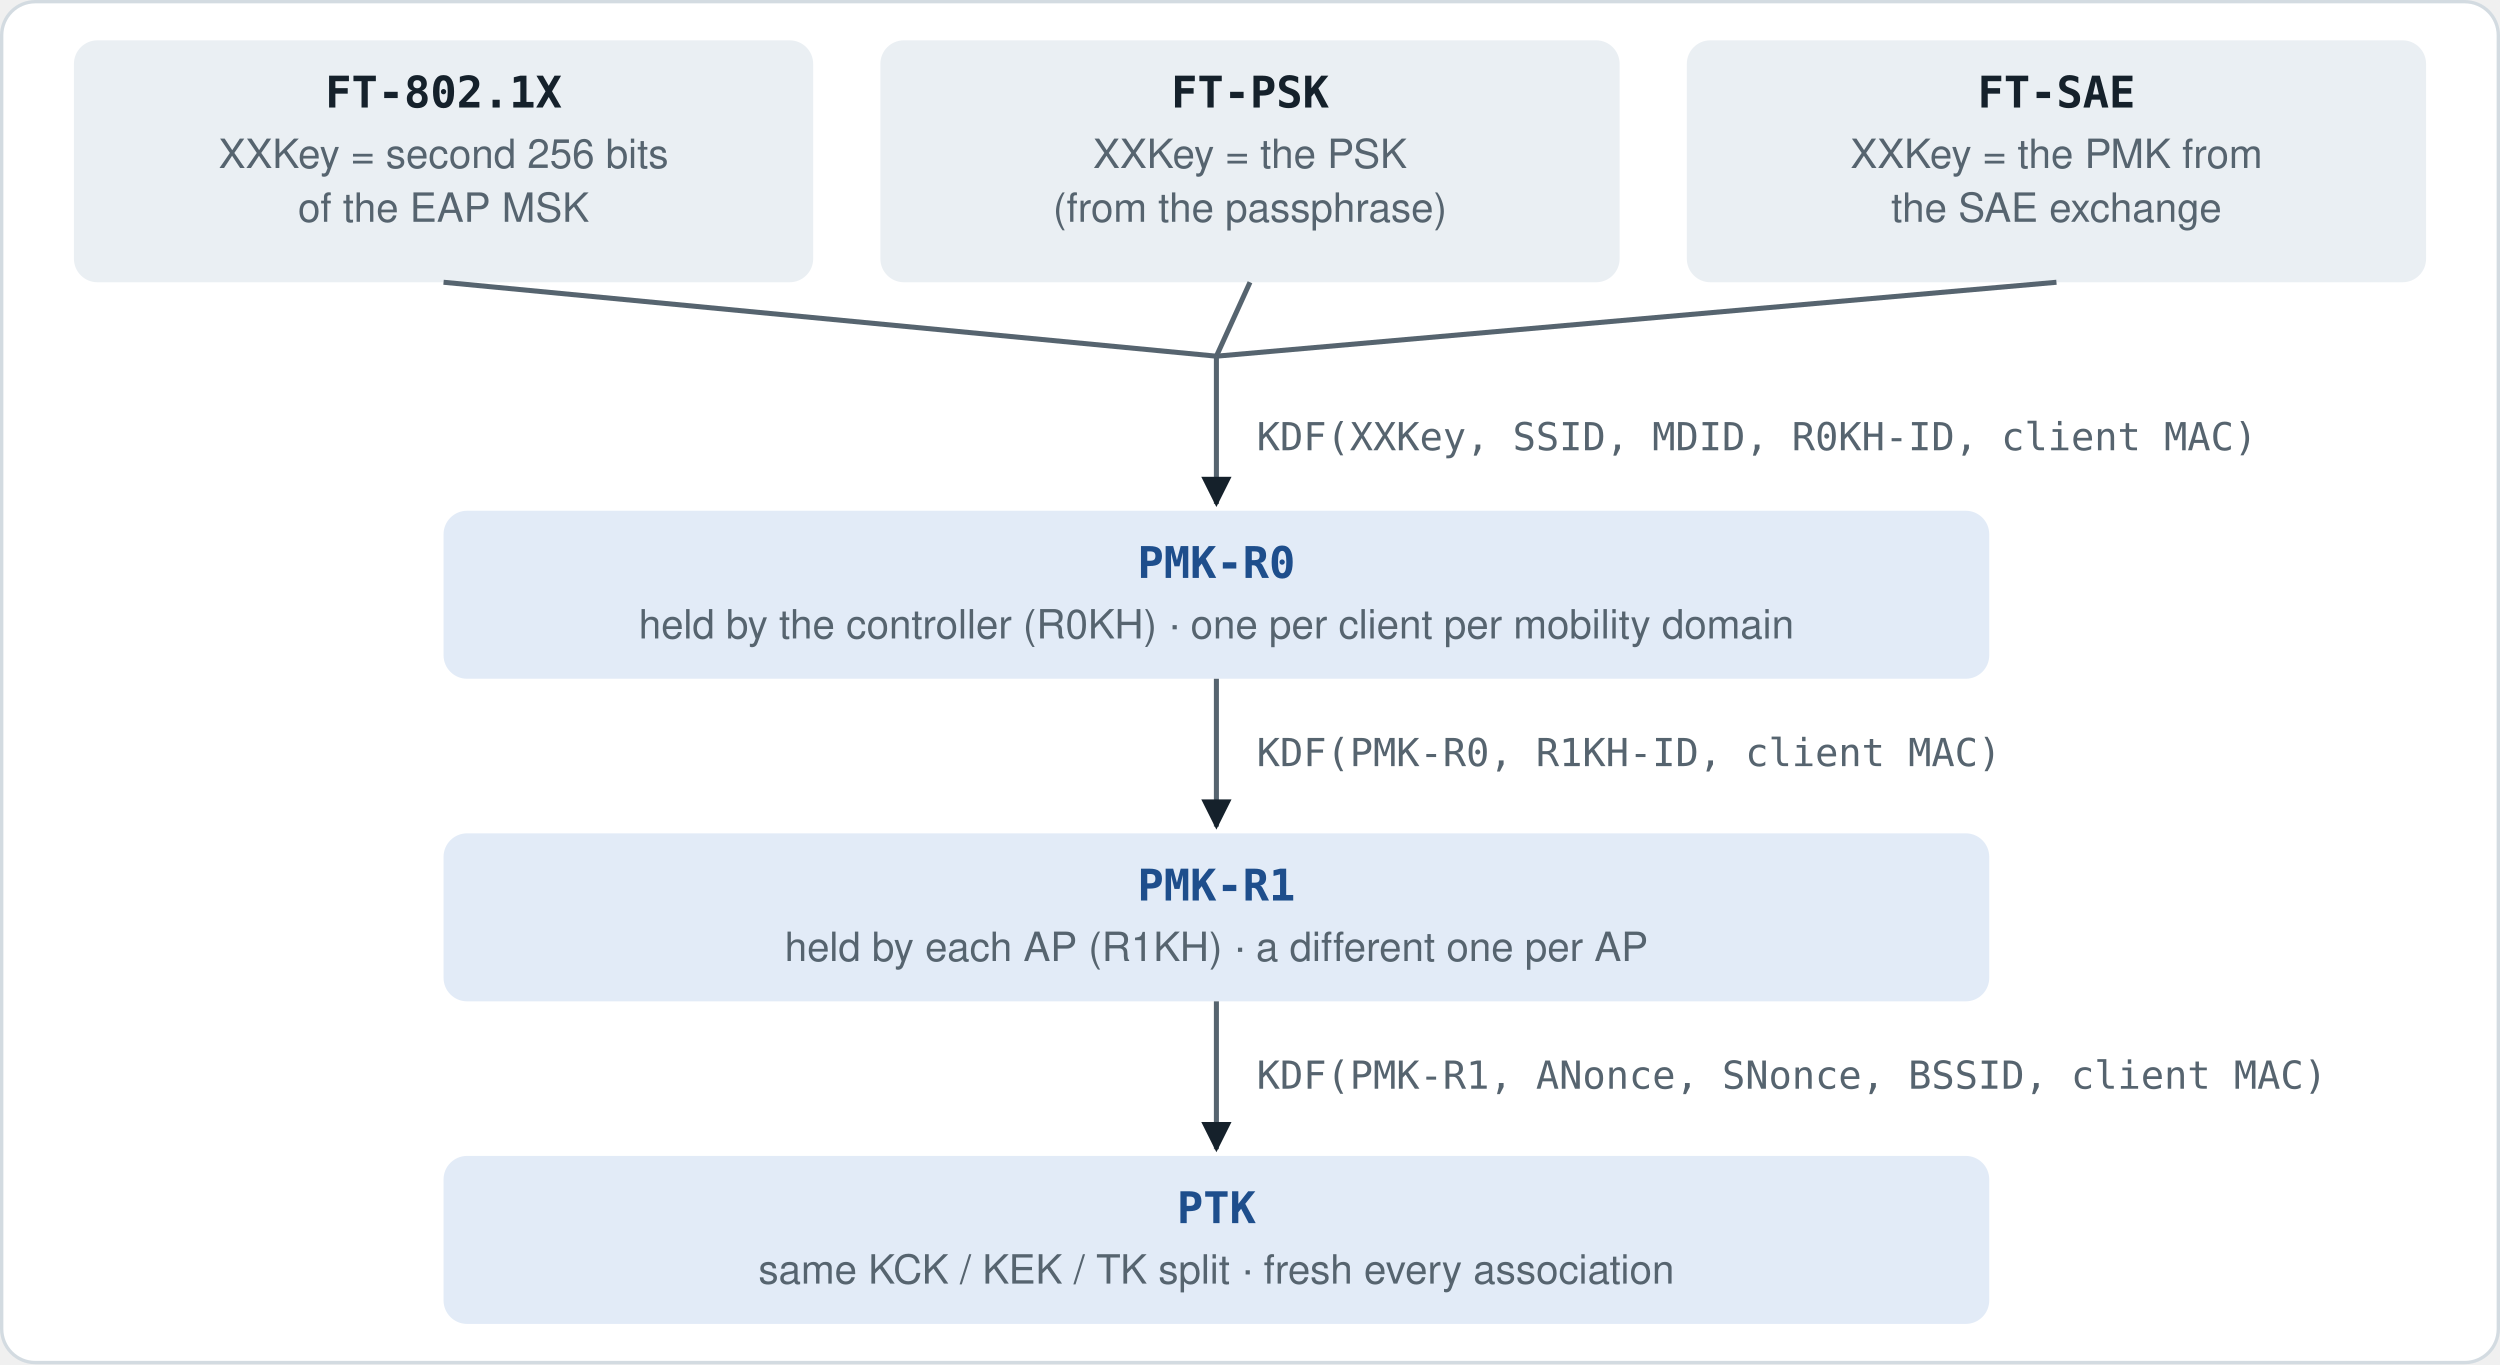
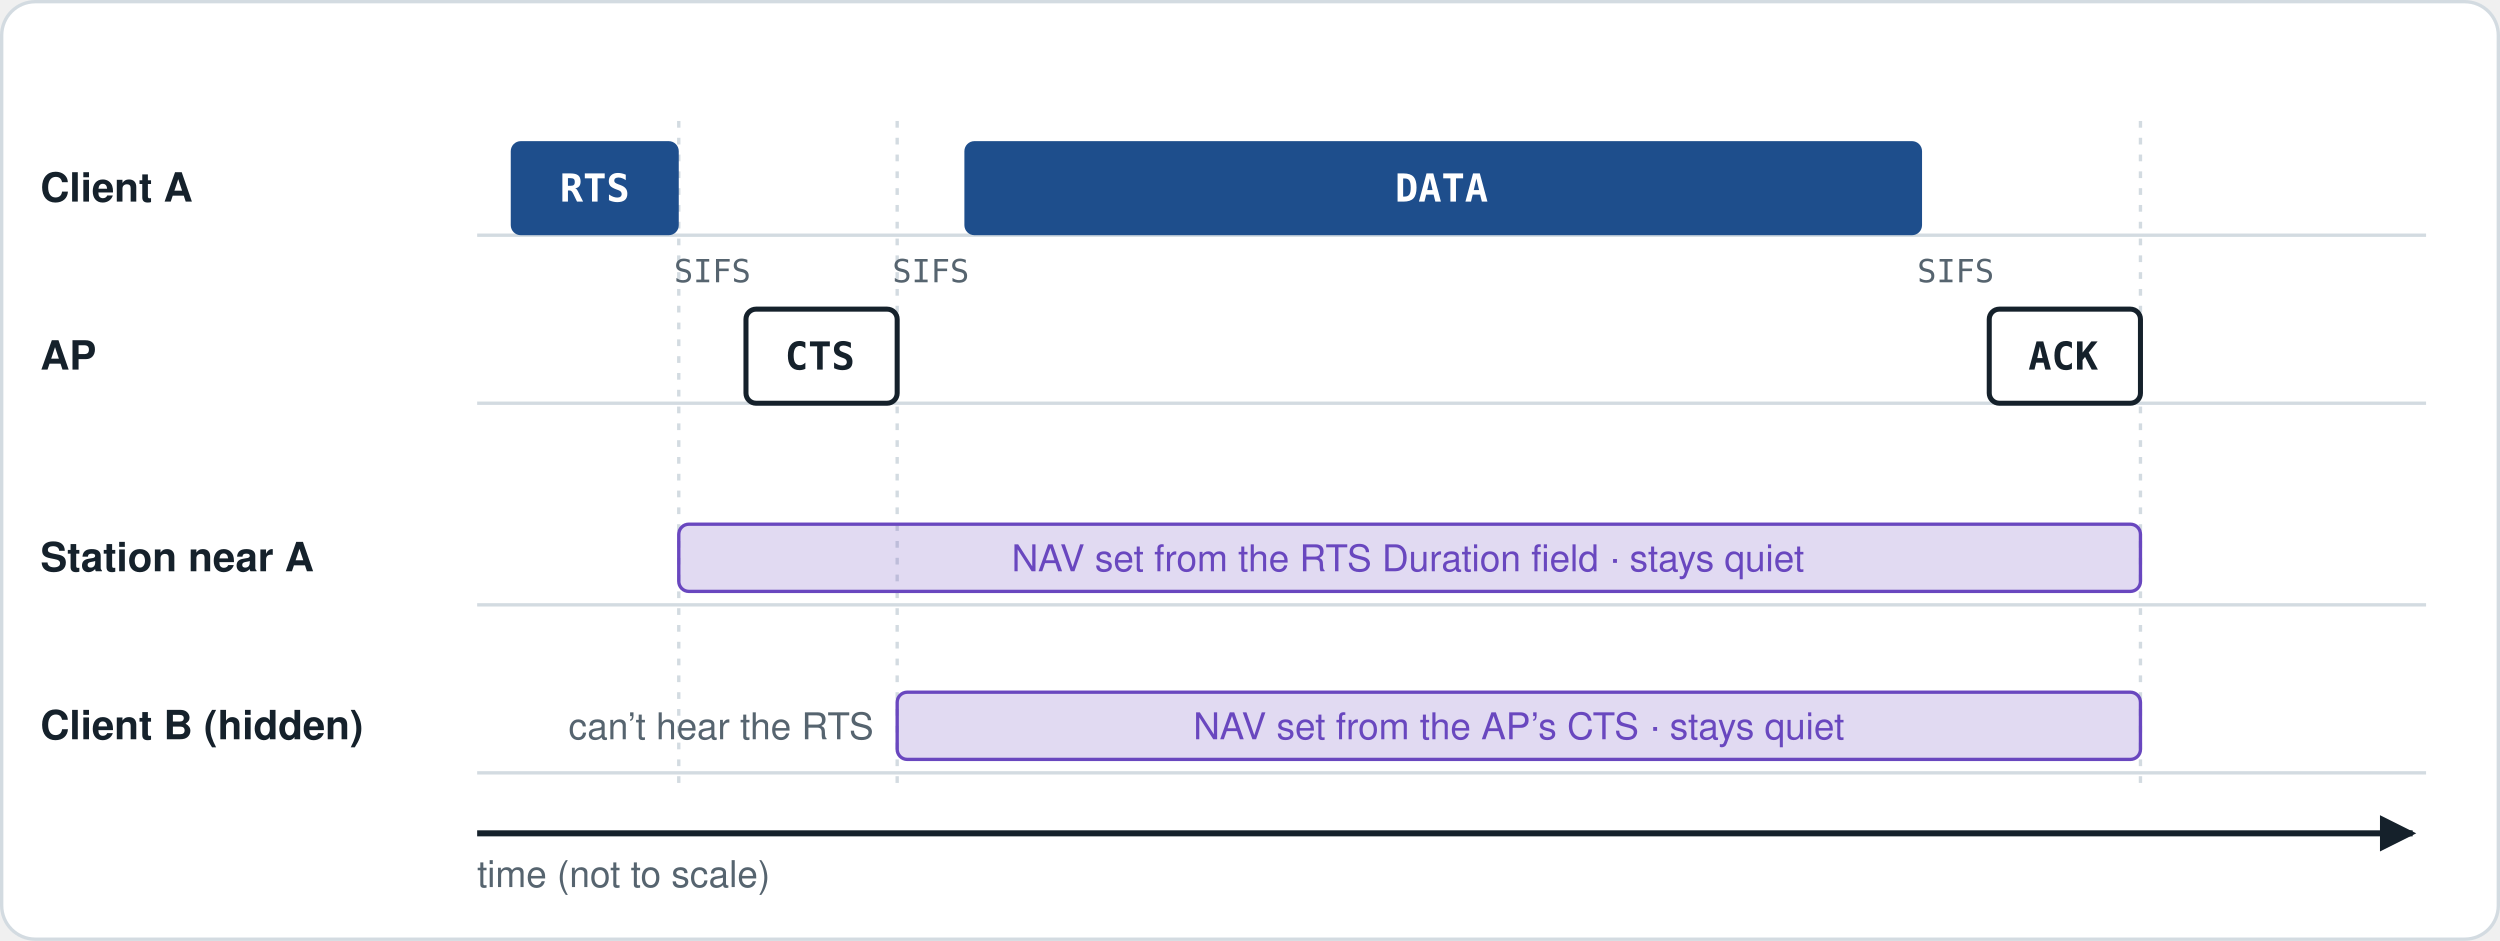
- <svg xmlns="http://www.w3.org/2000/svg" viewBox="0 0 744 406" width="744" height="406" role="img" aria-label="802.11r key hierarchy: XXKey from 802.1X, PSK or SAE produces PMK-R0 on the controller, which produces a PMK-R1 for each AP, which produces the PTK.">
+ <svg xmlns="http://www.w3.org/2000/svg" viewBox="0 0 744 280" width="744" height="280" role="img" aria-label="RTS/CTS timeline: client A sends RTS, the AP answers CTS, then DATA and ACK follow, each after SIFS. Stations near A set their NAV from the RTS; hidden client B sets its NAV from the CTS.">
  <style>
.bg{fill:#FFFFFF;stroke:#D3DBE1;stroke-width:1}
text{font-family:'IBM Plex Sans',system-ui,-apple-system,'Segoe UI',Helvetica,Arial,sans-serif;fill:#15212B}
.t-mono{font-family:'IBM Plex Mono',ui-monospace,SFMono-Regular,Menlo,Consolas,monospace}
.t-muted{fill:#56646F}
.ink{fill:#15212B}
.axis{stroke:#56646F;stroke-width:1;fill:none}
.grid{stroke:#D3DBE1;stroke-width:1;fill:none}
.ch-main{fill:#B25F08;fill-opacity:.16;stroke:#B25F08;stroke-width:2}
.ch-other{fill:none;stroke:#56646F;stroke-width:1;stroke-dasharray:3 3;opacity:.75}
.ch-jp{fill:none;stroke:#56646F;stroke-width:1;stroke-dasharray:1 3;opacity:.6}
.f24{fill:#B25F08}.f5{fill:#0A7381}.f6{fill:#6947BF}
.t24{fill:#B25F08}.t5{fill:#0A7381}.t6{fill:#6947BF}
.mk{fill:#1E4E8C}.mk-ink{fill:#15212B}
.ray{stroke:#1E4E8C;stroke-width:2;fill:none;stroke-linecap:round}
.ray.thin{stroke-width:1.3}
.surf{stroke:#15212B;stroke-width:3;fill:none}
.hatch{stroke:#56646F;stroke-width:1;fill:none}
.guide{stroke:#56646F;stroke-width:1;stroke-dasharray:3 3;fill:none}
.medium{fill:#DAEFF1;stroke:none}
.block{fill:#56646F;fill-opacity:.55;stroke:none}
.block-soft{fill:#0A7381;fill-opacity:.22;stroke:#0A7381;stroke-width:1}
.shadow{fill:#56646F;fill-opacity:.12;stroke:none}
.wave{stroke:#0A7381;stroke-width:1.5;fill:none}
.particle{fill:#15212B}
.lifeline{stroke:#D3DBE1;stroke-width:2;stroke-dasharray:5 4;fill:none}
.actor{fill:#EAEFF3;stroke:#D3DBE1;stroke-width:1}
.msg{stroke:#15212B;stroke-width:1.8;fill:none}
.msg.wired{stroke:#56646F;stroke-dasharray:5 4}
.note{fill:#EAEFF3;stroke:none}
.pre{fill:#E2EBF7;stroke:none}
.done{fill:#DFF0E6;stroke:none}
.dfs{fill:url(#dfs-hatch)}
.hatch-line{stroke:#FFFFFF;stroke-width:1.6}
.kb{fill:#EAEFF3;stroke:none}
.kb-acc{fill:#E2EBF7;stroke:none}
.kb-gtk{fill:#DAEFF1;stroke:none}
.kt-acc{fill:#1E4E8C}
.kt-gtk{fill:#0A7381}
.kline{stroke:#56646F;stroke-width:1.5;fill:none}
.wired-zone{fill:#EAEFF3;stroke:none}
.halo{paint-order:stroke;stroke:#FFFFFF;stroke-width:5px;stroke-linejoin:round}
.relay{fill:#FFFFFF;stroke:#15212B;stroke-width:1.5}
.fld{fill:#EAEFF3;stroke:#D3DBE1;stroke-width:1}
.fld-opt{fill:#FFFFFF;stroke:#56646F;stroke-width:1;stroke-dasharray:3 3}
.fld-hi{fill:#E2EBF7;stroke:#1E4E8C;stroke-width:1}
.busy{fill:#56646F;fill-opacity:.35;stroke:none}
.ifs{fill:#FFFFFF;stroke:#56646F;stroke-width:1;stroke-dasharray:2 2}
.tx-a{fill:#1E4E8C;stroke:none}
.tx-b{fill:#0A7381;stroke:none}
.on-fill{fill:#FFFFFF}
.ackbox{fill:#FFFFFF;stroke:#15212B;stroke-width:1.5}
.slot{fill:#FFFFFF;stroke:#56646F;stroke-width:1}
.frozen{fill:#56646F;fill-opacity:.12;stroke:#56646F;stroke-width:1;stroke-dasharray:4 3}
.nav{fill:#6947BF;fill-opacity:.2;stroke:#6947BF;stroke-width:1}
.t-nav{fill:#6947BF}
.range-a{fill:#1E4E8C;fill-opacity:.07;stroke:#1E4E8C;stroke-width:1.2;stroke-dasharray:5 4}
.range-b{fill:#0A7381;fill-opacity:.07;stroke:#0A7381;stroke-width:1.2;stroke-dasharray:5 4}
.t-acc{fill:#1E4E8C}
.dev{fill:#FFFFFF;stroke:#15212B;stroke-width:1.5}
.warn-f{fill:#A0441A}
.warn-s{stroke:#A0441A;stroke-width:1.5;fill:none;stroke-dasharray:4 4}
.t-warn{fill:#A0441A}
.row-line{stroke:#D3DBE1;stroke-width:1;fill:none}
@media (prefers-color-scheme: dark){
.bg{fill:#141C23;stroke:#29353F;stroke-width:1}
text{font-family:'IBM Plex Sans',system-ui,-apple-system,'Segoe UI',Helvetica,Arial,sans-serif;fill:#E2E8ED}
.t-mono{font-family:'IBM Plex Mono',ui-monospace,SFMono-Regular,Menlo,Consolas,monospace}
.t-muted{fill:#98A5AF}
.ink{fill:#E2E8ED}
.axis{stroke:#98A5AF;stroke-width:1;fill:none}
.grid{stroke:#29353F;stroke-width:1;fill:none}
.ch-main{fill:#EDA24E;fill-opacity:.16;stroke:#EDA24E;stroke-width:2}
.ch-other{fill:none;stroke:#98A5AF;stroke-width:1;stroke-dasharray:3 3;opacity:.75}
.ch-jp{fill:none;stroke:#98A5AF;stroke-width:1;stroke-dasharray:1 3;opacity:.6}
.f24{fill:#EDA24E}.f5{fill:#4CC1CD}.f6{fill:#AE95F3}
.t24{fill:#EDA24E}.t5{fill:#4CC1CD}.t6{fill:#AE95F3}
.mk{fill:#8DB4EE}.mk-ink{fill:#E2E8ED}
.ray{stroke:#8DB4EE;stroke-width:2;fill:none;stroke-linecap:round}
.ray.thin{stroke-width:1.3}
.surf{stroke:#E2E8ED;stroke-width:3;fill:none}
.hatch{stroke:#98A5AF;stroke-width:1;fill:none}
.guide{stroke:#98A5AF;stroke-width:1;stroke-dasharray:3 3;fill:none}
.medium{fill:#0E2A2E;stroke:none}
.block{fill:#98A5AF;fill-opacity:.55;stroke:none}
.block-soft{fill:#4CC1CD;fill-opacity:.22;stroke:#4CC1CD;stroke-width:1}
.shadow{fill:#98A5AF;fill-opacity:.12;stroke:none}
.wave{stroke:#4CC1CD;stroke-width:1.5;fill:none}
.particle{fill:#E2E8ED}
.lifeline{stroke:#29353F;stroke-width:2;stroke-dasharray:5 4;fill:none}
.actor{fill:#1C2630;stroke:#29353F;stroke-width:1}
.msg{stroke:#E2E8ED;stroke-width:1.8;fill:none}
.msg.wired{stroke:#98A5AF;stroke-dasharray:5 4}
.note{fill:#1C2630;stroke:none}
.pre{fill:#1A2A3E;stroke:none}
.done{fill:#13281C;stroke:none}
.dfs{fill:url(#dfs-hatch)}
.hatch-line{stroke:#141C23;stroke-width:1.6}
.kb{fill:#1C2630;stroke:none}
.kb-acc{fill:#1A2A3E;stroke:none}
.kb-gtk{fill:#0E2A2E;stroke:none}
.kt-acc{fill:#8DB4EE}
.kt-gtk{fill:#4CC1CD}
.kline{stroke:#98A5AF;stroke-width:1.5;fill:none}
.wired-zone{fill:#1C2630;stroke:none}
.halo{paint-order:stroke;stroke:#141C23;stroke-width:5px;stroke-linejoin:round}
.relay{fill:#141C23;stroke:#E2E8ED;stroke-width:1.5}
.fld{fill:#1C2630;stroke:#29353F;stroke-width:1}
.fld-opt{fill:#141C23;stroke:#98A5AF;stroke-width:1;stroke-dasharray:3 3}
.fld-hi{fill:#1A2A3E;stroke:#8DB4EE;stroke-width:1}
.busy{fill:#98A5AF;fill-opacity:.35;stroke:none}
.ifs{fill:#141C23;stroke:#98A5AF;stroke-width:1;stroke-dasharray:2 2}
.tx-a{fill:#8DB4EE;stroke:none}
.tx-b{fill:#4CC1CD;stroke:none}
.on-fill{fill:#141C23}
.ackbox{fill:#141C23;stroke:#E2E8ED;stroke-width:1.5}
.slot{fill:#141C23;stroke:#98A5AF;stroke-width:1}
.frozen{fill:#98A5AF;fill-opacity:.12;stroke:#98A5AF;stroke-width:1;stroke-dasharray:4 3}
.nav{fill:#AE95F3;fill-opacity:.2;stroke:#AE95F3;stroke-width:1}
.t-nav{fill:#AE95F3}
.range-a{fill:#8DB4EE;fill-opacity:.07;stroke:#8DB4EE;stroke-width:1.2;stroke-dasharray:5 4}
.range-b{fill:#4CC1CD;fill-opacity:.07;stroke:#4CC1CD;stroke-width:1.2;stroke-dasharray:5 4}
.t-acc{fill:#8DB4EE}
.dev{fill:#141C23;stroke:#E2E8ED;stroke-width:1.5}
.warn-f{fill:#EE9467}
.warn-s{stroke:#EE9467;stroke-width:1.5;fill:none;stroke-dasharray:4 4}
.t-warn{fill:#EE9467}
.row-line{stroke:#29353F;stroke-width:1;fill:none}
}</style>
  <defs>
    <marker id="arr" viewBox="0 0 10 10" refX="8" refY="5" markerWidth="5" markerHeight="5" orient="auto-start-reverse">
      <path d="M0 0 L10 5 L0 10 z" class="mk" />
    </marker>
    <marker id="arr-ink" viewBox="0 0 10 10" refX="9" refY="5" markerWidth="6" markerHeight="6" orient="auto-start-reverse">
      <path d="M0 0 L10 5 L0 10 z" class="mk-ink" />
    </marker>
    <pattern id="dfs-hatch" width="5" height="5" patternUnits="userSpaceOnUse" patternTransform="rotate(45)">
      <rect width="5" height="5" class="f5" />
      <line x1="0" y1="0" x2="0" y2="5" class="hatch-line" />
    </pattern>
  </defs>
-   <rect class="bg" x="0.5" y="0.5" width="743" height="405" rx="10" />
+   <rect class="bg" x="0.5" y="0.5" width="743" height="279" rx="10" />
  <g transform="translate(12,12)">
-     <rect x="10" y="0" width="220" height="72" rx="7" class="kb" />
-     <text x="120.0" y="20" text-anchor="middle" font-size="13" font-weight="600" class="t-mono">FT-802.1X</text>
-     <text x="120.0" y="38" text-anchor="middle" font-size="12" class="t-muted">XXKey = second 256 bits</text>
-     <text x="120.0" y="54" text-anchor="middle" font-size="12" class="t-muted">of the EAP MSK</text>
-     <line x1="120" y1="72" x2="350" y2="94" class="kline" />
-     <rect x="250" y="0" width="220" height="72" rx="7" class="kb" />
-     <text x="360.0" y="20" text-anchor="middle" font-size="13" font-weight="600" class="t-mono">FT-PSK</text>
-     <text x="360.0" y="38" text-anchor="middle" font-size="12" class="t-muted">XXKey = the PSK</text>
-     <text x="360.0" y="54" text-anchor="middle" font-size="12" class="t-muted">(from the passphrase)</text>
-     <line x1="360" y1="72" x2="350" y2="94" class="kline" />
-     <rect x="490" y="0" width="220" height="72" rx="7" class="kb" />
-     <text x="600.0" y="20" text-anchor="middle" font-size="13" font-weight="600" class="t-mono">FT-SAE</text>
-     <text x="600.0" y="38" text-anchor="middle" font-size="12" class="t-muted">XXKey = the PMK from</text>
-     <text x="600.0" y="54" text-anchor="middle" font-size="12" class="t-muted">the SAE exchange</text>
-     <line x1="600" y1="72" x2="350" y2="94" class="kline" />
-     <line x1="350" y1="94" x2="350" y2="138" class="kline" marker-end="url(#arr-ink)" />
-     <text x="362" y="122" font-size="11.5" class="t-mono t-muted">KDF(XXKey, SSID, MDID, R0KH-ID, client MAC)</text>
-     <rect x="120" y="140" width="460" height="50" rx="7" class="kb-acc" />
-     <text x="350.0" y="160" text-anchor="middle" font-size="13" font-weight="600" class="t-mono kt-acc">PMK-R0</text>
-     <text x="350.0" y="178" text-anchor="middle" font-size="12" class="t-muted">held by the controller (R0KH) · one per client per mobility domain</text>
-     <line x1="350" y1="190" x2="350" y2="234" class="kline" marker-end="url(#arr-ink)" />
-     <text x="362" y="216" font-size="11.5" class="t-mono t-muted">KDF(PMK-R0, R1KH-ID, client MAC)</text>
-     <rect x="120" y="236" width="460" height="50" rx="7" class="kb-acc" />
-     <text x="350.0" y="256" text-anchor="middle" font-size="13" font-weight="600" class="t-mono kt-acc">PMK-R1</text>
-     <text x="350.0" y="274" text-anchor="middle" font-size="12" class="t-muted">held by each AP (R1KH) · a different one per AP</text>
-     <line x1="350" y1="286" x2="350" y2="330" class="kline" marker-end="url(#arr-ink)" />
-     <text x="362" y="312" font-size="11.5" class="t-mono t-muted">KDF(PMK-R1, ANonce, SNonce, BSSID, client MAC)</text>
-     <rect x="120" y="332" width="460" height="50" rx="7" class="kb-acc" />
-     <text x="350.0" y="352" text-anchor="middle" font-size="13" font-weight="600" class="t-mono kt-acc">PTK</text>
-     <text x="350.0" y="370" text-anchor="middle" font-size="12" class="t-muted">same KCK / KEK / TK split · fresh every association</text>
+     <line x1="190" y1="24" x2="190" y2="222" class="grid" stroke-dasharray="2 3" />
+     <line x1="255" y1="24" x2="255" y2="222" class="grid" stroke-dasharray="2 3" />
+     <line x1="625" y1="24" x2="625" y2="222" class="grid" stroke-dasharray="2 3" />
+     <text x="0.0" y="48" text-anchor="start" font-size="12" font-weight="600">Client A</text>
+     <line x1="130" y1="58" x2="710" y2="58" class="row-line" />
+     <text x="0.0" y="98" text-anchor="start" font-size="12" font-weight="600">AP</text>
+     <line x1="130" y1="108" x2="710" y2="108" class="row-line" />
+     <text x="0.0" y="158" text-anchor="start" font-size="12" font-weight="600">Station near A</text>
+     <line x1="130" y1="168" x2="710" y2="168" class="row-line" />
+     <text x="0.0" y="208" text-anchor="start" font-size="12" font-weight="600">Client B (hidden)</text>
+     <line x1="130" y1="218" x2="710" y2="218" class="row-line" />
+     <rect x="140.0" y="30" width="50.0" height="28" rx="3" class="tx-a" />
+     <text x="165.0" y="48" text-anchor="middle" font-size="11.5" class="on-fill t-mono" font-weight="600">RTS</text>
+     <rect x="275.0" y="30" width="285.0" height="28" rx="3" class="tx-a" />
+     <text x="417.0" y="48" text-anchor="middle" font-size="11.5" class="on-fill t-mono" font-weight="600">DATA</text>
+     <rect x="210.0" y="80" width="45.0" height="28" rx="3" class="ackbox" />
+     <text x="232.0" y="98" text-anchor="middle" font-size="11.5" class="t-mono" font-weight="600">CTS</text>
+     <rect x="580.0" y="80" width="45.0" height="28" rx="3" class="ackbox" />
+     <text x="602.0" y="98" text-anchor="middle" font-size="11.5" class="t-mono" font-weight="600">ACK</text>
+     <text x="200.0" y="72" text-anchor="middle" font-size="9.5" class="t-mono t-muted">SIFS</text>
+     <text x="265.0" y="72" text-anchor="middle" font-size="9.5" class="t-mono t-muted">SIFS</text>
+     <text x="570.0" y="72" text-anchor="middle" font-size="9.5" class="t-mono t-muted">SIFS</text>
+     <rect x="190.0" y="144" width="435.0" height="20" rx="3" class="nav" />
+     <text x="407.0" y="158" text-anchor="middle" font-size="11" class="t-nav">NAV set from the RTS Duration field · stays quiet</text>
+     <text x="248.0" y="208" text-anchor="end" font-size="11" class="t-muted">can’t hear the RTS</text>
+     <rect x="255.0" y="194" width="370.0" height="20" rx="3" class="nav" />
+     <text x="440.0" y="208" text-anchor="middle" font-size="11" class="t-nav">NAV set from the AP’s CTS · stays quiet</text>
+     <line x1="130" y1="236" x2="706" y2="236" class="msg" marker-end="url(#arr-ink)" />
+     <text x="130.0" y="252" text-anchor="start" font-size="11" class="t-muted">time (not to scale)</text>
  </g>
</svg>
